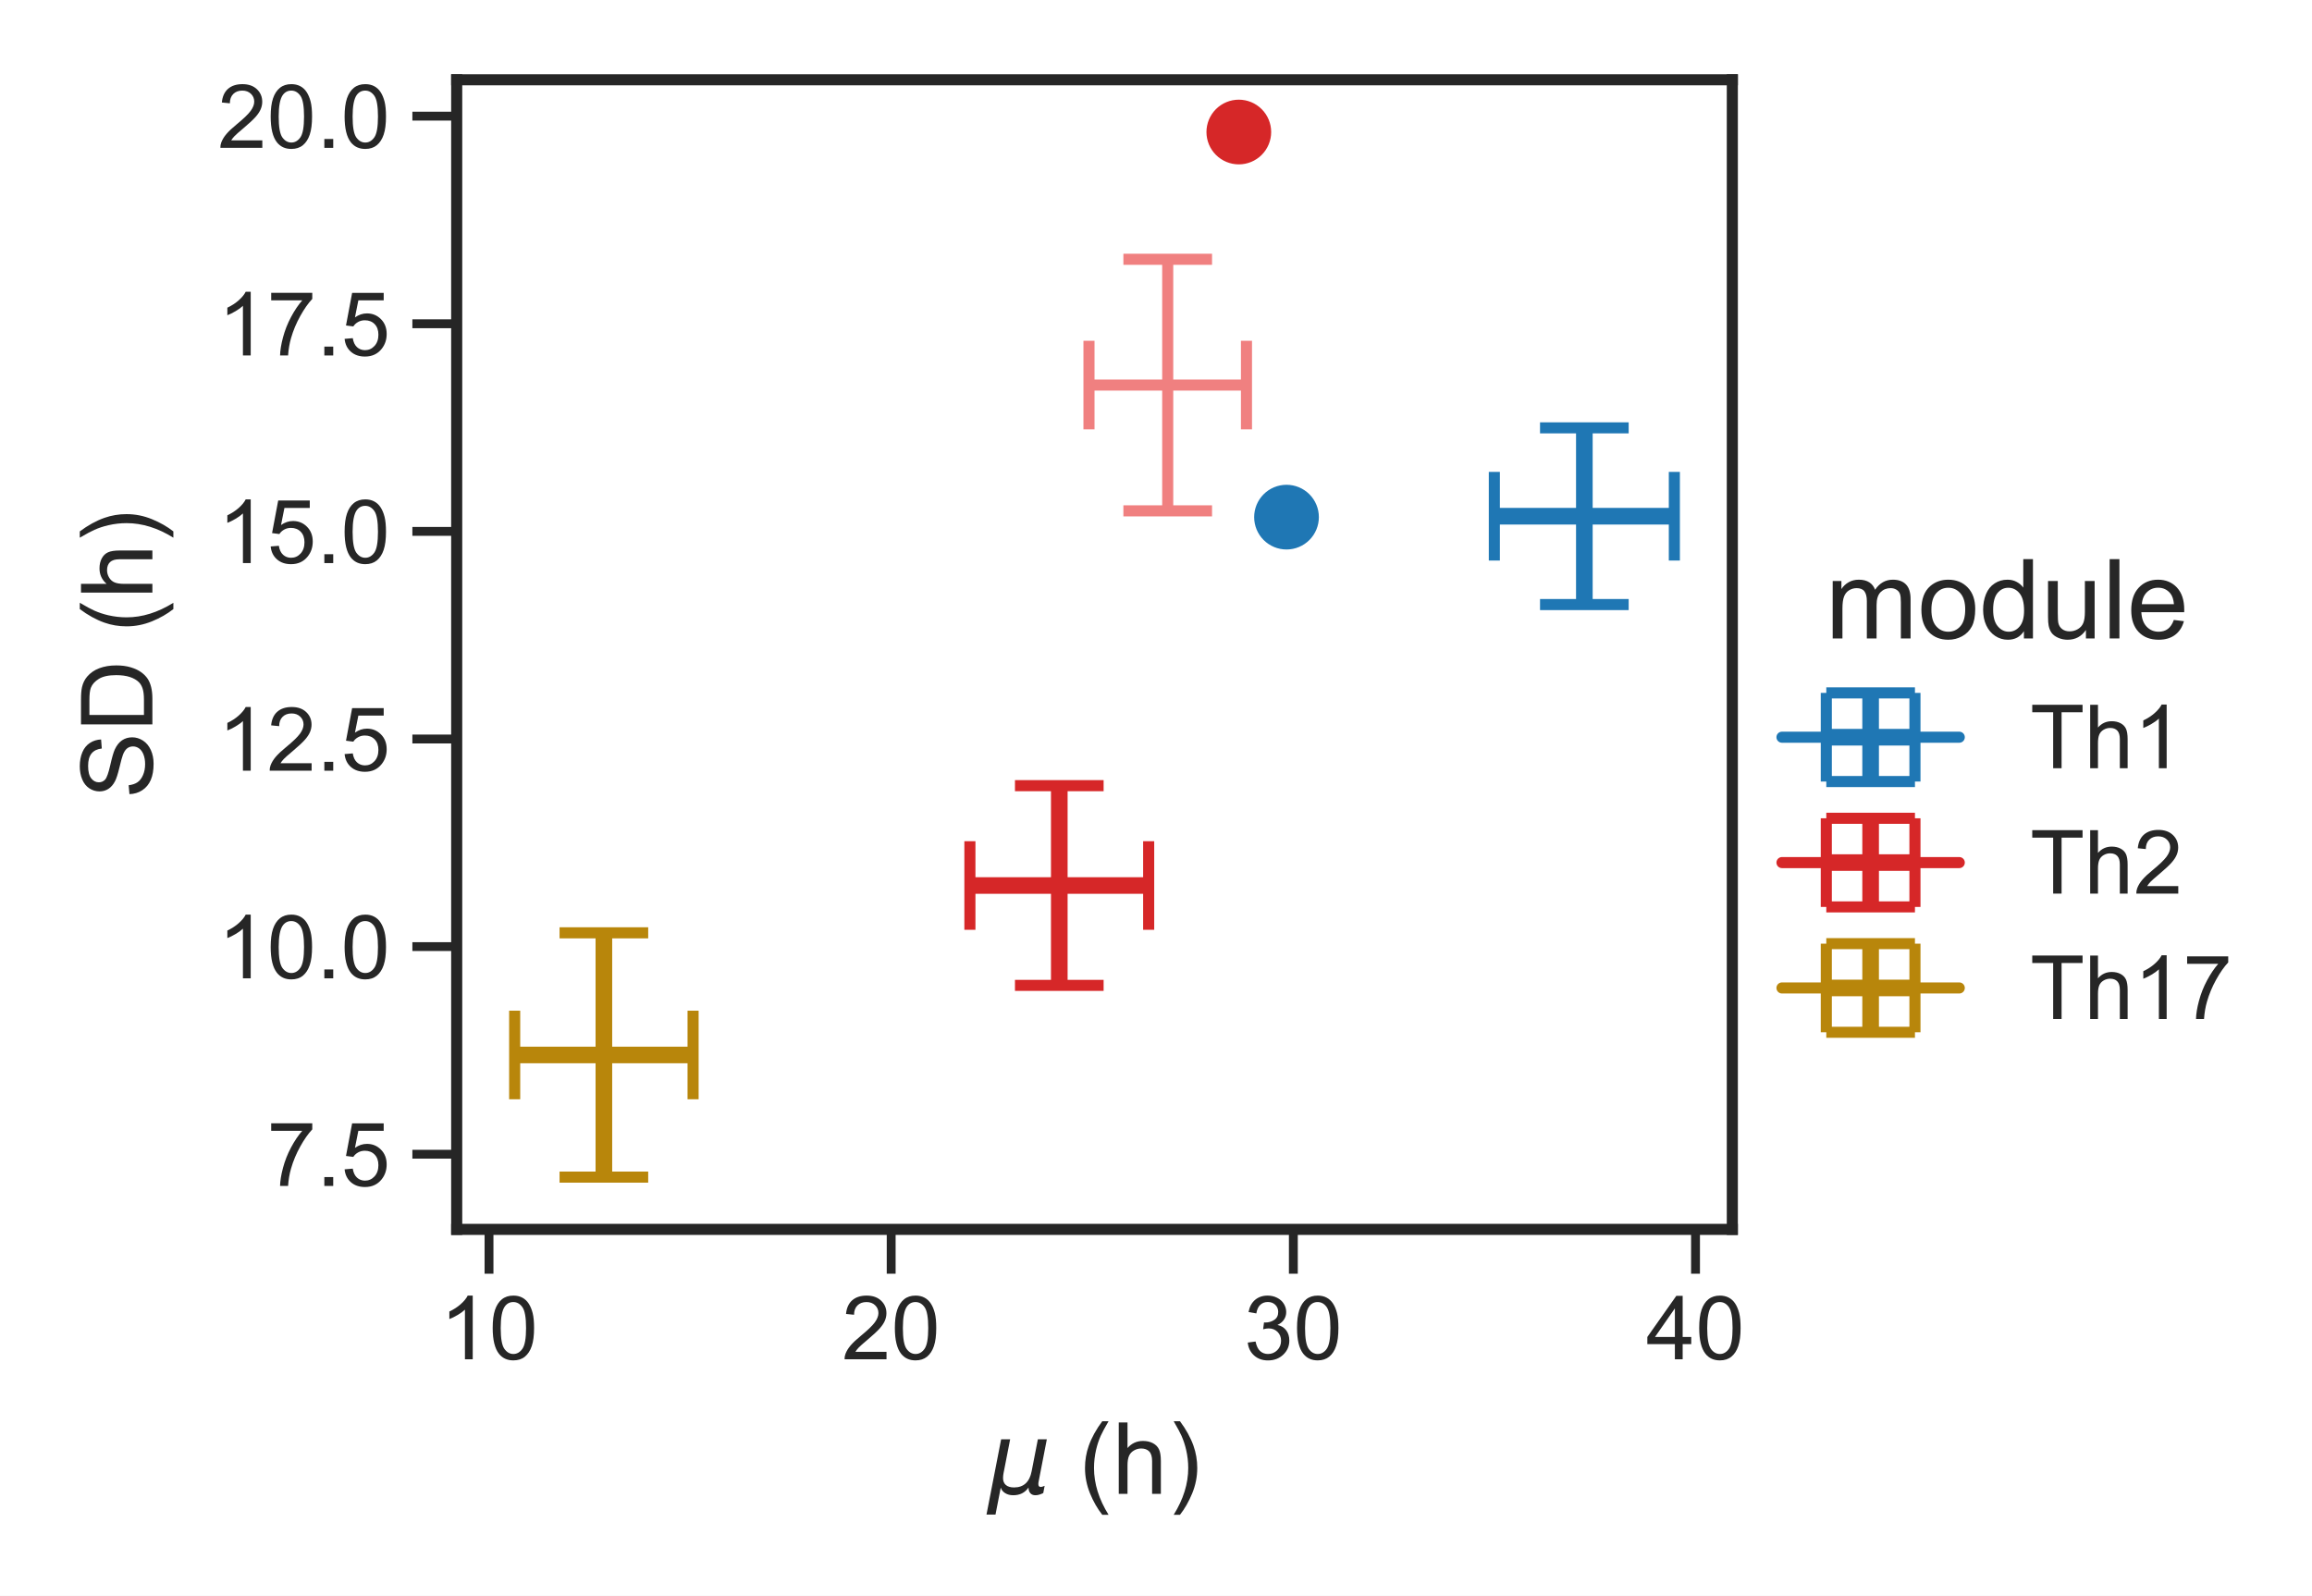
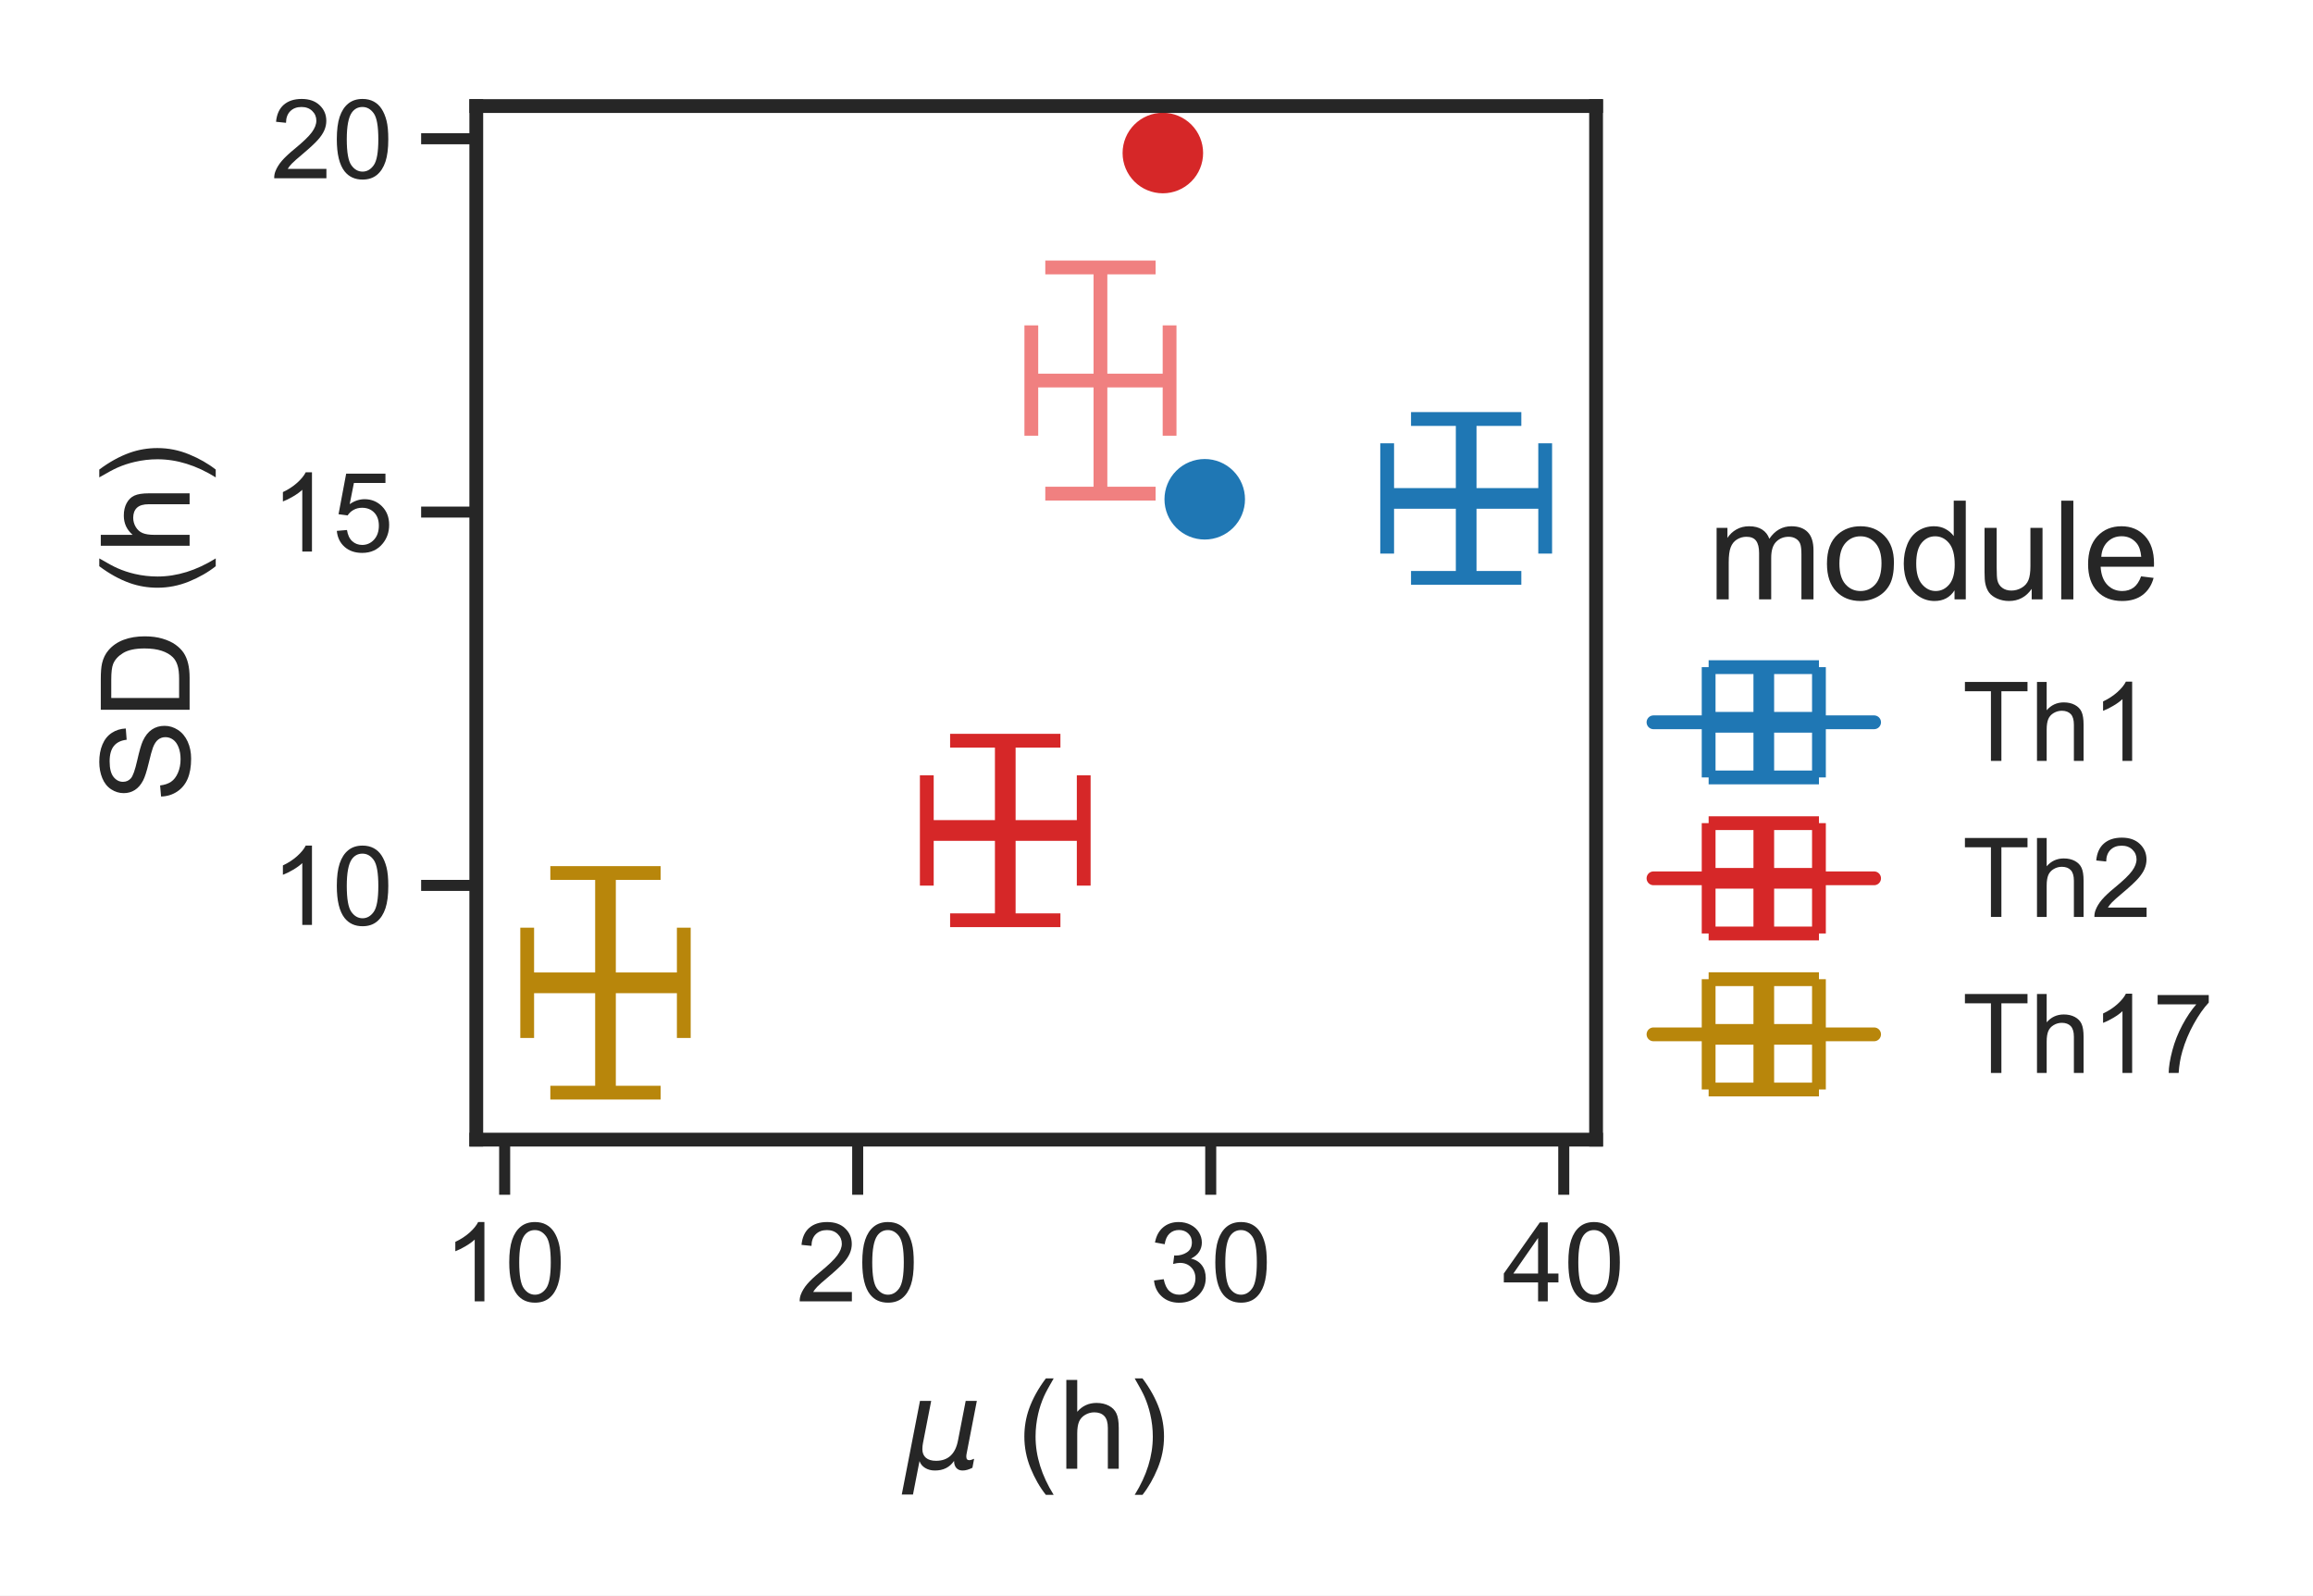
- <svg xmlns="http://www.w3.org/2000/svg" xmlns:xlink="http://www.w3.org/1999/xlink" width="208.647pt" height="144.026pt" viewBox="0 0 208.647 144.026" version="1.1">
+ <svg xmlns="http://www.w3.org/2000/svg" xmlns:xlink="http://www.w3.org/1999/xlink" width="167.753pt" height="115.718pt" viewBox="0 0 167.753 115.718" version="1.1">
  <defs>
    <style type="text/css">*{stroke-linejoin: round; stroke-linecap: butt}</style>
  </defs>
  <g id="figure_1">
    <g id="patch_1">
-       <path d="M 0 144.026  L 208.647 144.026  L 208.647 0  L 0 0  z " style="fill: #ffffff" />
+       <path d="M 0 115.718  L 167.753 115.718  L 167.753 0  L 0 0  z " style="fill: #ffffff" />
    </g>
    <g id="axes_1">
      <g id="patch_2">
-         <path d="M 41.215 110.96  L 156.334 110.96  L 156.334 7.2  L 41.215 7.2  z " style="fill: #ffffff" />
+         <path d="M 34.543 82.652  L 115.757 82.652  L 115.757 7.692  L 34.543 7.692  z " style="fill: #ffffff" />
      </g>
      <g id="matplotlib.axis_1">
        <g id="xtick_1">
          <g id="line2d_1">
            <defs>
-               <path id="m9d4fc6d2fd" d="M 0 0  L 0 4  " style="stroke: #262626; stroke-width: 0.8" />
+               <path id="me4b8f74262" d="M 0 0  L 0 4  " style="stroke: #262626; stroke-width: 0.8" />
            </defs>
            <g>
-               <use xlink:href="#m9d4fc6d2fd" x="44.131" y="110.96" style="fill: #262626; stroke: #262626; stroke-width: 0.8" />
+               <use xlink:href="#me4b8f74262" x="36.601" y="82.652" style="fill: #262626; stroke: #262626; stroke-width: 0.8" />
            </g>
          </g>
          <g id="text_1">
-             <g style="fill: #262626" transform="translate(39.68193 122.6863)scale(0.08 -0.08)">
+             <g style="fill: #262626" transform="translate(32.15184 94.37845)scale(0.08 -0.08)">
              <defs>
                <path id="ArialMT-31" d="M 2384 0  L 1822 0  L 1822 3584  Q 1619 3391 1289 3197  Q 959 3003 697 2906  L 697 3450  Q 1169 3672 1522 3987  Q 1875 4303 2022 4600  L 2384 4600  L 2384 0  z " transform="scale(0.015625)" />
                <path id="ArialMT-30" d="M 266 2259  Q 266 3072 433 3567  Q 600 4063 929 4331  Q 1259 4600 1759 4600  Q 2128 4600 2406 4451  Q 2684 4303 2865 4023  Q 3047 3744 3150 3342  Q 3253 2941 3253 2259  Q 3253 1453 3087 958  Q 2922 463 2592 192  Q 2263 -78 1759 -78  Q 1097 -78 719 397  Q 266 969 266 2259  z M 844 2259  Q 844 1131 1108 757  Q 1372 384 1759 384  Q 2147 384 2411 759  Q 2675 1134 2675 2259  Q 2675 3391 2411 3762  Q 2147 4134 1753 4134  Q 1366 4134 1134 3806  Q 844 3388 844 2259  z " transform="scale(0.015625)" />
              </defs>
              <use xlink:href="#ArialMT-31" />
              <use xlink:href="#ArialMT-30" x="55.615" />
            </g>
          </g>
        </g>
        <g id="xtick_2">
          <g id="line2d_2">
            <g>
-               <use xlink:href="#m9d4fc6d2fd" x="80.425" y="110.96" style="fill: #262626; stroke: #262626; stroke-width: 0.8" />
+               <use xlink:href="#me4b8f74262" x="62.205" y="82.652" style="fill: #262626; stroke: #262626; stroke-width: 0.8" />
            </g>
          </g>
          <g id="text_2">
-             <g style="fill: #262626" transform="translate(75.97587 122.6863)scale(0.08 -0.08)">
+             <g style="fill: #262626" transform="translate(57.75617 94.37845)scale(0.08 -0.08)">
              <defs>
                <path id="ArialMT-32" d="M 3222 541  L 3222 0  L 194 0  Q 188 203 259 391  Q 375 700 629 1000  Q 884 1300 1366 1694  Q 2113 2306 2375 2664  Q 2638 3022 2638 3341  Q 2638 3675 2398 3904  Q 2159 4134 1775 4134  Q 1369 4134 1125 3890  Q 881 3647 878 3216  L 300 3275  Q 359 3922 746 4261  Q 1134 4600 1788 4600  Q 2447 4600 2831 4234  Q 3216 3869 3216 3328  Q 3216 3053 3103 2787  Q 2991 2522 2730 2228  Q 2469 1934 1863 1422  Q 1356 997 1212 845  Q 1069 694 975 541  L 3222 541  z " transform="scale(0.015625)" />
              </defs>
              <use xlink:href="#ArialMT-32" />
              <use xlink:href="#ArialMT-30" x="55.615" />
            </g>
          </g>
        </g>
        <g id="xtick_3">
          <g id="line2d_3">
            <g>
-               <use xlink:href="#m9d4fc6d2fd" x="116.719" y="110.96" style="fill: #262626; stroke: #262626; stroke-width: 0.8" />
+               <use xlink:href="#me4b8f74262" x="87.809" y="82.652" style="fill: #262626; stroke: #262626; stroke-width: 0.8" />
            </g>
          </g>
          <g id="text_3">
-             <g style="fill: #262626" transform="translate(112.2698 122.6863)scale(0.08 -0.08)">
+             <g style="fill: #262626" transform="translate(83.36051 94.37845)scale(0.08 -0.08)">
              <defs>
                <path id="ArialMT-33" d="M 269 1209  L 831 1284  Q 928 806 1161 595  Q 1394 384 1728 384  Q 2125 384 2398 659  Q 2672 934 2672 1341  Q 2672 1728 2419 1979  Q 2166 2231 1775 2231  Q 1616 2231 1378 2169  L 1441 2663  Q 1497 2656 1531 2656  Q 1891 2656 2178 2843  Q 2466 3031 2466 3422  Q 2466 3731 2256 3934  Q 2047 4138 1716 4138  Q 1388 4138 1169 3931  Q 950 3725 888 3313  L 325 3413  Q 428 3978 793 4289  Q 1159 4600 1703 4600  Q 2078 4600 2393 4439  Q 2709 4278 2876 4000  Q 3044 3722 3044 3409  Q 3044 3113 2884 2869  Q 2725 2625 2413 2481  Q 2819 2388 3044 2092  Q 3269 1797 3269 1353  Q 3269 753 2831 336  Q 2394 -81 1725 -81  Q 1122 -81 723 278  Q 325 638 269 1209  z " transform="scale(0.015625)" />
              </defs>
              <use xlink:href="#ArialMT-33" />
              <use xlink:href="#ArialMT-30" x="55.615" />
            </g>
          </g>
        </g>
        <g id="xtick_4">
          <g id="line2d_4">
            <g>
-               <use xlink:href="#m9d4fc6d2fd" x="153.012" y="110.96" style="fill: #262626; stroke: #262626; stroke-width: 0.8" />
+               <use xlink:href="#me4b8f74262" x="113.414" y="82.652" style="fill: #262626; stroke: #262626; stroke-width: 0.8" />
            </g>
          </g>
          <g id="text_4">
-             <g style="fill: #262626" transform="translate(148.5637 122.6863)scale(0.08 -0.08)">
+             <g style="fill: #262626" transform="translate(108.9648 94.37845)scale(0.08 -0.08)">
              <defs>
                <path id="ArialMT-34" d="M 2069 0  L 2069 1097  L 81 1097  L 81 1613  L 2172 4581  L 2631 4581  L 2631 1613  L 3250 1613  L 3250 1097  L 2631 1097  L 2631 0  L 2069 0  z M 2069 1613  L 2069 3678  L 634 1613  L 2069 1613  z " transform="scale(0.015625)" />
              </defs>
              <use xlink:href="#ArialMT-34" />
              <use xlink:href="#ArialMT-30" x="55.615" />
            </g>
          </g>
        </g>
        <g id="text_5">
-           <g style="fill: #262626" transform="translate(89.14458 134.8462)scale(0.09 -0.09)">
+           <g style="fill: #262626" transform="translate(65.5203 106.5385)scale(0.09 -0.09)">
            <defs>
              <path id="DejaVuSans-Oblique-3bc" d="M -84 -1331  L 856 3500  L 1434 3500  L 1009 1322  Q 997 1256 987 1175  Q 978 1094 978 1013  Q 978 722 1161 565  Q 1344 409 1684 409  Q 2147 409 2431 671  Q 2716 934 2816 1459  L 3213 3500  L 3788 3500  L 3266 809  Q 3253 750 3248 706  Q 3244 663 3244 628  Q 3244 531 3283 486  Q 3322 441 3406 441  Q 3438 441 3492 456  Q 3547 472 3647 513  L 3559 50  Q 3422 -19 3297 -55  Q 3172 -91 3053 -91  Q 2847 -91 2730 40  Q 2613 172 2613 403  Q 2438 153 2195 31  Q 1953 -91 1625 -91  Q 1334 -91 1117 43  Q 900 178 831 397  L 494 -1331  L -84 -1331  z " transform="scale(0.015625)" />
              <path id="ArialMT-20" transform="scale(0.015625)" />
              <path id="ArialMT-28" d="M 1497 -1347  Q 1031 -759 709 28  Q 388 816 388 1659  Q 388 2403 628 3084  Q 909 3875 1497 4659  L 1900 4659  Q 1522 4009 1400 3731  Q 1209 3300 1100 2831  Q 966 2247 966 1656  Q 966 153 1900 -1347  L 1497 -1347  z " transform="scale(0.015625)" />
              <path id="ArialMT-68" d="M 422 0  L 422 4581  L 984 4581  L 984 2938  Q 1378 3394 1978 3394  Q 2347 3394 2619 3248  Q 2891 3103 3008 2847  Q 3125 2591 3125 2103  L 3125 0  L 2563 0  L 2563 2103  Q 2563 2525 2380 2717  Q 2197 2909 1863 2909  Q 1613 2909 1392 2779  Q 1172 2650 1078 2428  Q 984 2206 984 1816  L 984 0  L 422 0  z " transform="scale(0.015625)" />
              <path id="ArialMT-29" d="M 791 -1347  L 388 -1347  Q 1322 153 1322 1656  Q 1322 2244 1188 2822  Q 1081 3291 891 3722  Q 769 4003 388 4659  L 791 4659  Q 1378 3875 1659 3084  Q 1900 2403 1900 1659  Q 1900 816 1576 28  Q 1253 -759 791 -1347  z " transform="scale(0.015625)" />
            </defs>
            <use xlink:href="#DejaVuSans-Oblique-3bc" transform="translate(0 0.203125)" />
            <use xlink:href="#ArialMT-20" transform="translate(63.62305 0.203125)" />
            <use xlink:href="#ArialMT-28" transform="translate(91.40625 0.203125)" />
            <use xlink:href="#ArialMT-68" transform="translate(124.707 0.203125)" />
            <use xlink:href="#ArialMT-29" transform="translate(180.3223 0.203125)" />
          </g>
        </g>
      </g>
      <g id="matplotlib.axis_2">
        <g id="ytick_1">
          <g id="line2d_5">
            <defs>
-               <path id="md3a6226e7b" d="M 0 0  L -4 0  " style="stroke: #262626; stroke-width: 0.8" />
+               <path id="m3b157d59b4" d="M 0 0  L -4 0  " style="stroke: #262626; stroke-width: 0.8" />
            </defs>
            <g>
-               <use xlink:href="#md3a6226e7b" x="41.215" y="104.176" style="fill: #262626; stroke: #262626; stroke-width: 0.8" />
+               <use xlink:href="#m3b157d59b4" x="34.543" y="64.214" style="fill: #262626; stroke: #262626; stroke-width: 0.8" />
            </g>
          </g>
          <g id="text_6">
-             <g style="fill: #262626" transform="translate(24.09469 107.0395)scale(0.08 -0.08)">
+             <g style="fill: #262626" transform="translate(19.64594 67.07691)scale(0.08 -0.08)">
+               <use xlink:href="#ArialMT-31" />
+               <use xlink:href="#ArialMT-30" x="55.615" />
+             </g>
+           </g>
+         </g>
+         <g id="ytick_2">
+           <g id="line2d_6">
+             <g>
+               <use xlink:href="#m3b157d59b4" x="34.543" y="37.138" style="fill: #262626; stroke: #262626; stroke-width: 0.8" />
+             </g>
+           </g>
+           <g id="text_7">
+             <g style="fill: #262626" transform="translate(19.64594 40.00158)scale(0.08 -0.08)">
              <defs>
-                 <path id="ArialMT-37" d="M 303 3981  L 303 4522  L 3269 4522  L 3269 4084  Q 2831 3619 2401 2847  Q 1972 2075 1738 1259  Q 1569 684 1522 0  L 944 0  Q 953 541 1156 1306  Q 1359 2072 1739 2783  Q 2119 3494 2547 3981  L 303 3981  z " transform="scale(0.015625)" />
-                 <path id="ArialMT-2e" d="M 581 0  L 581 641  L 1222 641  L 1222 0  L 581 0  z " transform="scale(0.015625)" />
                <path id="ArialMT-35" d="M 266 1200  L 856 1250  Q 922 819 1161 601  Q 1400 384 1738 384  Q 2144 384 2425 690  Q 2706 997 2706 1503  Q 2706 1984 2436 2262  Q 2166 2541 1728 2541  Q 1456 2541 1237 2417  Q 1019 2294 894 2097  L 366 2166  L 809 4519  L 3088 4519  L 3088 3981  L 1259 3981  L 1013 2750  Q 1425 3038 1878 3038  Q 2478 3038 2890 2622  Q 3303 2206 3303 1553  Q 3303 931 2941 478  Q 2500 -78 1738 -78  Q 1113 -78 717 272  Q 322 622 266 1200  z " transform="scale(0.015625)" />
              </defs>
-               <use xlink:href="#ArialMT-37" />
-               <use xlink:href="#ArialMT-2e" x="55.615" />
-               <use xlink:href="#ArialMT-35" x="83.398" />
-             </g>
-           </g>
-         </g>
-         <g id="ytick_2">
-           <g id="line2d_6">
-             <g>
-               <use xlink:href="#md3a6226e7b" x="41.215" y="85.437" style="fill: #262626; stroke: #262626; stroke-width: 0.8" />
-             </g>
-           </g>
-           <g id="text_7">
-             <g style="fill: #262626" transform="translate(19.64594 88.30057)scale(0.08 -0.08)">
              <use xlink:href="#ArialMT-31" />
-               <use xlink:href="#ArialMT-30" x="55.615" />
-               <use xlink:href="#ArialMT-2e" x="111.23" />
-               <use xlink:href="#ArialMT-30" x="139.014" />
+               <use xlink:href="#ArialMT-35" x="55.615" />
            </g>
          </g>
        </g>
        <g id="ytick_3">
          <g id="line2d_7">
            <g>
-               <use xlink:href="#md3a6226e7b" x="41.215" y="66.699" style="fill: #262626; stroke: #262626; stroke-width: 0.8" />
+               <use xlink:href="#m3b157d59b4" x="34.543" y="10.063" style="fill: #262626; stroke: #262626; stroke-width: 0.8" />
            </g>
          </g>
          <g id="text_8">
-             <g style="fill: #262626" transform="translate(19.64594 69.56167)scale(0.08 -0.08)">
-               <use xlink:href="#ArialMT-31" />
-               <use xlink:href="#ArialMT-32" x="55.615" />
-               <use xlink:href="#ArialMT-2e" x="111.23" />
-               <use xlink:href="#ArialMT-35" x="139.014" />
-             </g>
-           </g>
-         </g>
-         <g id="ytick_4">
-           <g id="line2d_8">
-             <g>
-               <use xlink:href="#md3a6226e7b" x="41.215" y="47.96" style="fill: #262626; stroke: #262626; stroke-width: 0.8" />
-             </g>
-           </g>
-           <g id="text_9">
-             <g style="fill: #262626" transform="translate(19.64594 50.82277)scale(0.08 -0.08)">
-               <use xlink:href="#ArialMT-31" />
-               <use xlink:href="#ArialMT-35" x="55.615" />
-               <use xlink:href="#ArialMT-2e" x="111.23" />
-               <use xlink:href="#ArialMT-30" x="139.014" />
-             </g>
-           </g>
-         </g>
-         <g id="ytick_5">
-           <g id="line2d_9">
-             <g>
-               <use xlink:href="#md3a6226e7b" x="41.215" y="29.221" style="fill: #262626; stroke: #262626; stroke-width: 0.8" />
-             </g>
-           </g>
-           <g id="text_10">
-             <g style="fill: #262626" transform="translate(19.64594 32.08387)scale(0.08 -0.08)">
-               <use xlink:href="#ArialMT-31" />
-               <use xlink:href="#ArialMT-37" x="55.615" />
-               <use xlink:href="#ArialMT-2e" x="111.23" />
-               <use xlink:href="#ArialMT-35" x="139.014" />
-             </g>
-           </g>
-         </g>
-         <g id="ytick_6">
-           <g id="line2d_10">
-             <g>
-               <use xlink:href="#md3a6226e7b" x="41.215" y="10.482" style="fill: #262626; stroke: #262626; stroke-width: 0.8" />
-             </g>
-           </g>
-           <g id="text_11">
-             <g style="fill: #262626" transform="translate(19.64594 13.34497)scale(0.08 -0.08)">
+             <g style="fill: #262626" transform="translate(19.64594 12.92625)scale(0.08 -0.08)">
              <use xlink:href="#ArialMT-32" />
              <use xlink:href="#ArialMT-30" x="55.615" />
-               <use xlink:href="#ArialMT-2e" x="111.23" />
-               <use xlink:href="#ArialMT-30" x="139.014" />
-             </g>
-           </g>
-         </g>
-         <g id="text_12">
-           <g style="fill: #262626" transform="translate(13.75172 72.08078)rotate(-90)scale(0.09 -0.09)">
+             </g>
+           </g>
+         </g>
+         <g id="text_9">
+           <g style="fill: #262626" transform="translate(13.75172 58.17298)rotate(-90)scale(0.09 -0.09)">
            <defs>
              <path id="ArialMT-53" d="M 288 1472  L 859 1522  Q 900 1178 1048 958  Q 1197 738 1509 602  Q 1822 466 2213 466  Q 2559 466 2825 569  Q 3091 672 3220 851  Q 3350 1031 3350 1244  Q 3350 1459 3225 1620  Q 3100 1781 2813 1891  Q 2628 1963 1997 2114  Q 1366 2266 1113 2400  Q 784 2572 623 2826  Q 463 3081 463 3397  Q 463 3744 659 4045  Q 856 4347 1234 4503  Q 1613 4659 2075 4659  Q 2584 4659 2973 4495  Q 3363 4331 3572 4012  Q 3781 3694 3797 3291  L 3216 3247  Q 3169 3681 2898 3903  Q 2628 4125 2100 4125  Q 1550 4125 1298 3923  Q 1047 3722 1047 3438  Q 1047 3191 1225 3031  Q 1400 2872 2139 2705  Q 2878 2538 3153 2413  Q 3553 2228 3743 1945  Q 3934 1663 3934 1294  Q 3934 928 3725 604  Q 3516 281 3123 101  Q 2731 -78 2241 -78  Q 1619 -78 1198 103  Q 778 284 539 648  Q 300 1013 288 1472  z " transform="scale(0.015625)" />
              <path id="ArialMT-44" d="M 494 0  L 494 4581  L 2072 4581  Q 2606 4581 2888 4516  Q 3281 4425 3559 4188  Q 3922 3881 4101 3404  Q 4281 2928 4281 2316  Q 4281 1794 4159 1391  Q 4038 988 3847 723  Q 3656 459 3429 307  Q 3203 156 2883 78  Q 2563 0 2147 0  L 494 0  z M 1100 541  L 2078 541  Q 2531 541 2789 625  Q 3047 709 3200 863  Q 3416 1078 3536 1442  Q 3656 1806 3656 2325  Q 3656 3044 3420 3430  Q 3184 3816 2847 3947  Q 2603 4041 2063 4041  L 1100 4041  L 1100 541  z " transform="scale(0.015625)" />
            </defs>
            <use xlink:href="#ArialMT-53" />
            <use xlink:href="#ArialMT-44" x="66.699" />
            <use xlink:href="#ArialMT-20" x="138.916" />
            <use xlink:href="#ArialMT-28" x="166.699" />
            <use xlink:href="#ArialMT-68" x="200" />
            <use xlink:href="#ArialMT-29" x="255.615" />
          </g>
        </g>
      </g>
      <g id="PathCollection_1">
        <defs>
-           <path id="m14dac10ac5" d="M 0 2.8  C 0.743 2.8 1.455 2.505 1.98 1.98  C 2.505 1.455 2.8 0.743 2.8 0  C 2.8 -0.743 2.505 -1.455 1.98 -1.98  C 1.455 -2.505 0.743 -2.8 0 -2.8  C -0.743 -2.8 -1.455 -2.505 -1.98 -1.98  C -2.505 -1.455 -2.8 -0.743 -2.8 0  C -2.8 0.743 -2.505 1.455 -1.98 1.98  C -1.455 2.505 -0.743 2.8 0 2.8  z " style="stroke: #d62728; stroke-width: 0.24" />
-         </defs>
-         <g clip-path="url(#p99117de207)">
-           <use xlink:href="#m14dac10ac5" x="111.797" y="11.916" style="fill: #d62728; stroke: #d62728; stroke-width: 0.24" />
+           <path id="m6261e2fd12" d="M 0 2.8  C 0.743 2.8 1.455 2.505 1.98 1.98  C 2.505 1.455 2.8 0.743 2.8 0  C 2.8 -0.743 2.505 -1.455 1.98 -1.98  C 1.455 -2.505 0.743 -2.8 0 -2.8  C -0.743 -2.8 -1.455 -2.505 -1.98 -1.98  C -2.505 -1.455 -2.8 -0.743 -2.8 0  C -2.8 0.743 -2.505 1.455 -1.98 1.98  C -1.455 2.505 -0.743 2.8 0 2.8  z " style="stroke: #d62728; stroke-width: 0.24" />
+         </defs>
+         <g clip-path="url(#p4c0c72f67a)">
+           <use xlink:href="#m6261e2fd12" x="84.337" y="11.099" style="fill: #d62728; stroke: #d62728; stroke-width: 0.24" />
        </g>
      </g>
      <g id="PathCollection_2">
        <defs>
-           <path id="mca5615435e" d="M 0 2.8  C 0.743 2.8 1.455 2.505 1.98 1.98  C 2.505 1.455 2.8 0.743 2.8 0  C 2.8 -0.743 2.505 -1.455 1.98 -1.98  C 1.455 -2.505 0.743 -2.8 0 -2.8  C -0.743 -2.8 -1.455 -2.505 -1.98 -1.98  C -2.505 -1.455 -2.8 -0.743 -2.8 0  C -2.8 0.743 -2.505 1.455 -1.98 1.98  C -1.455 2.505 -0.743 2.8 0 2.8  z " style="stroke: #1f77b4; stroke-width: 0.24" />
-         </defs>
-         <g clip-path="url(#p99117de207)">
-           <use xlink:href="#mca5615435e" x="116.102" y="46.675" style="fill: #1f77b4; stroke: #1f77b4; stroke-width: 0.24" />
+           <path id="m0daebc44e5" d="M 0 2.8  C 0.743 2.8 1.455 2.505 1.98 1.98  C 2.505 1.455 2.8 0.743 2.8 0  C 2.8 -0.743 2.505 -1.455 1.98 -1.98  C 1.455 -2.505 0.743 -2.8 0 -2.8  C -0.743 -2.8 -1.455 -2.505 -1.98 -1.98  C -2.505 -1.455 -2.8 -0.743 -2.8 0  C -2.8 0.743 -2.505 1.455 -1.98 1.98  C -1.455 2.505 -0.743 2.8 0 2.8  z " style="stroke: #1f77b4; stroke-width: 0.24" />
+         </defs>
+         <g clip-path="url(#p4c0c72f67a)">
+           <use xlink:href="#m0daebc44e5" x="87.375" y="36.21" style="fill: #1f77b4; stroke: #1f77b4; stroke-width: 0.24" />
        </g>
      </g>
      <g id="LineCollection_1">
-         <path d="M 134.857 46.591  L 151.102 46.591  " clip-path="url(#p99117de207)" style="fill: none; stroke: #1f77b4; stroke-width: 1.5" />
+         <path d="M 100.606 36.149  L 112.066 36.149  " clip-path="url(#p4c0c72f67a)" style="fill: none; stroke: #1f77b4; stroke-width: 1.5" />
      </g>
      <g id="LineCollection_2">
-         <path d="M 142.98 54.565  L 142.98 38.617  " clip-path="url(#p99117de207)" style="fill: none; stroke: #1f77b4; stroke-width: 1.5" />
+         <path d="M 106.336 41.91  L 106.336 30.389  " clip-path="url(#p4c0c72f67a)" style="fill: none; stroke: #1f77b4; stroke-width: 1.5" />
+       </g>
+       <g id="line2d_8">
+         <defs>
+           <path id="mc7bc99170f" d="M 0 4  L 0 -4  " style="stroke: #1f77b4" />
+         </defs>
+         <g clip-path="url(#p4c0c72f67a)">
+           <use xlink:href="#mc7bc99170f" x="100.606" y="36.149" style="fill: #1f77b4; stroke: #1f77b4" />
+         </g>
+       </g>
+       <g id="line2d_9">
+         <g clip-path="url(#p4c0c72f67a)">
+           <use xlink:href="#mc7bc99170f" x="112.066" y="36.149" style="fill: #1f77b4; stroke: #1f77b4" />
+         </g>
+       </g>
+       <g id="line2d_10">
+         <defs>
+           <path id="ma0f6c92511" d="M 4 0  L -4 -0  " style="stroke: #1f77b4" />
+         </defs>
+         <g clip-path="url(#p4c0c72f67a)">
+           <use xlink:href="#ma0f6c92511" x="106.336" y="41.91" style="fill: #1f77b4; stroke: #1f77b4" />
+         </g>
      </g>
      <g id="line2d_11">
-         <defs>
-           <path id="m7693b87a56" d="M 0 4  L 0 -4  " style="stroke: #1f77b4" />
-         </defs>
-         <g clip-path="url(#p99117de207)">
-           <use xlink:href="#m7693b87a56" x="134.857" y="46.591" style="fill: #1f77b4; stroke: #1f77b4" />
-         </g>
+         <g clip-path="url(#p4c0c72f67a)">
+           <use xlink:href="#ma0f6c92511" x="106.336" y="30.389" style="fill: #1f77b4; stroke: #1f77b4" />
+         </g>
+       </g>
+       <g id="LineCollection_3">
+         <path d="M 67.217 60.23  L 78.598 60.23  " clip-path="url(#p4c0c72f67a)" style="fill: none; stroke: #d62728; stroke-width: 1.5" />
+       </g>
+       <g id="LineCollection_4">
+         <path d="M 72.908 66.741  L 72.908 53.719  " clip-path="url(#p4c0c72f67a)" style="fill: none; stroke: #d62728; stroke-width: 1.5" />
      </g>
      <g id="line2d_12">
-         <g clip-path="url(#p99117de207)">
-           <use xlink:href="#m7693b87a56" x="151.102" y="46.591" style="fill: #1f77b4; stroke: #1f77b4" />
+         <defs>
+           <path id="m56962895db" d="M 0 4  L 0 -4  " style="stroke: #d62728" />
+         </defs>
+         <g clip-path="url(#p4c0c72f67a)">
+           <use xlink:href="#m56962895db" x="67.217" y="60.23" style="fill: #d62728; stroke: #d62728" />
        </g>
      </g>
      <g id="line2d_13">
-         <defs>
-           <path id="me3c5884e6c" d="M 4 0  L -4 -0  " style="stroke: #1f77b4" />
-         </defs>
-         <g clip-path="url(#p99117de207)">
-           <use xlink:href="#me3c5884e6c" x="142.98" y="54.565" style="fill: #1f77b4; stroke: #1f77b4" />
+         <g clip-path="url(#p4c0c72f67a)">
+           <use xlink:href="#m56962895db" x="78.598" y="60.23" style="fill: #d62728; stroke: #d62728" />
        </g>
      </g>
      <g id="line2d_14">
-         <g clip-path="url(#p99117de207)">
-           <use xlink:href="#me3c5884e6c" x="142.98" y="38.617" style="fill: #1f77b4; stroke: #1f77b4" />
-         </g>
-       </g>
-       <g id="LineCollection_3">
-         <path d="M 87.529 79.923  L 103.662 79.923  " clip-path="url(#p99117de207)" style="fill: none; stroke: #d62728; stroke-width: 1.5" />
-       </g>
-       <g id="LineCollection_4">
-         <path d="M 95.596 88.936  L 95.596 70.911  " clip-path="url(#p99117de207)" style="fill: none; stroke: #d62728; stroke-width: 1.5" />
+         <defs>
+           <path id="m312f5292a9" d="M 4 0  L -4 -0  " style="stroke: #d62728" />
+         </defs>
+         <g clip-path="url(#p4c0c72f67a)">
+           <use xlink:href="#m312f5292a9" x="72.908" y="66.741" style="fill: #d62728; stroke: #d62728" />
+         </g>
      </g>
      <g id="line2d_15">
-         <defs>
-           <path id="md904ade677" d="M 0 4  L 0 -4  " style="stroke: #d62728" />
-         </defs>
-         <g clip-path="url(#p99117de207)">
-           <use xlink:href="#md904ade677" x="87.529" y="79.923" style="fill: #d62728; stroke: #d62728" />
-         </g>
+         <g clip-path="url(#p4c0c72f67a)">
+           <use xlink:href="#m312f5292a9" x="72.908" y="53.719" style="fill: #d62728; stroke: #d62728" />
+         </g>
+       </g>
+       <g id="LineCollection_5">
+         <path d="M 38.235 71.279  L 49.593 71.279  " clip-path="url(#p4c0c72f67a)" style="fill: none; stroke: #b8860b; stroke-width: 1.5" />
+       </g>
+       <g id="LineCollection_6">
+         <path d="M 43.914 79.245  L 43.914 63.314  " clip-path="url(#p4c0c72f67a)" style="fill: none; stroke: #b8860b; stroke-width: 1.5" />
      </g>
      <g id="line2d_16">
-         <g clip-path="url(#p99117de207)">
-           <use xlink:href="#md904ade677" x="103.662" y="79.923" style="fill: #d62728; stroke: #d62728" />
+         <defs>
+           <path id="m4abeee6dd6" d="M 0 4  L 0 -4  " style="stroke: #b8860b" />
+         </defs>
+         <g clip-path="url(#p4c0c72f67a)">
+           <use xlink:href="#m4abeee6dd6" x="38.235" y="71.279" style="fill: #b8860b; stroke: #b8860b" />
        </g>
      </g>
      <g id="line2d_17">
-         <defs>
-           <path id="m5f941565a0" d="M 4 0  L -4 -0  " style="stroke: #d62728" />
-         </defs>
-         <g clip-path="url(#p99117de207)">
-           <use xlink:href="#m5f941565a0" x="95.596" y="88.936" style="fill: #d62728; stroke: #d62728" />
+         <g clip-path="url(#p4c0c72f67a)">
+           <use xlink:href="#m4abeee6dd6" x="49.593" y="71.279" style="fill: #b8860b; stroke: #b8860b" />
        </g>
      </g>
      <g id="line2d_18">
-         <g clip-path="url(#p99117de207)">
-           <use xlink:href="#m5f941565a0" x="95.596" y="70.911" style="fill: #d62728; stroke: #d62728" />
-         </g>
-       </g>
-       <g id="LineCollection_5">
-         <path d="M 46.447 95.218  L 62.547 95.218  " clip-path="url(#p99117de207)" style="fill: none; stroke: #b8860b; stroke-width: 1.5" />
-       </g>
-       <g id="LineCollection_6">
-         <path d="M 54.497 106.244  L 54.497 84.192  " clip-path="url(#p99117de207)" style="fill: none; stroke: #b8860b; stroke-width: 1.5" />
+         <defs>
+           <path id="m8da6368bbd" d="M 4 0  L -4 -0  " style="stroke: #b8860b" />
+         </defs>
+         <g clip-path="url(#p4c0c72f67a)">
+           <use xlink:href="#m8da6368bbd" x="43.914" y="79.245" style="fill: #b8860b; stroke: #b8860b" />
+         </g>
      </g>
      <g id="line2d_19">
-         <defs>
-           <path id="mdacf3fc112" d="M 0 4  L 0 -4  " style="stroke: #b8860b" />
-         </defs>
-         <g clip-path="url(#p99117de207)">
-           <use xlink:href="#mdacf3fc112" x="46.447" y="95.218" style="fill: #b8860b; stroke: #b8860b" />
-         </g>
+         <g clip-path="url(#p4c0c72f67a)">
+           <use xlink:href="#m8da6368bbd" x="43.914" y="63.314" style="fill: #b8860b; stroke: #b8860b" />
+         </g>
+       </g>
+       <g id="LineCollection_7">
+         <path d="M 74.798 27.599  L 84.825 27.599  " clip-path="url(#p4c0c72f67a)" style="fill: none; stroke: #f08080" />
+       </g>
+       <g id="LineCollection_8">
+         <path d="M 79.811 35.8  L 79.811 19.398  " clip-path="url(#p4c0c72f67a)" style="fill: none; stroke: #f08080" />
      </g>
      <g id="line2d_20">
-         <g clip-path="url(#p99117de207)">
-           <use xlink:href="#mdacf3fc112" x="62.547" y="95.218" style="fill: #b8860b; stroke: #b8860b" />
+         <defs>
+           <path id="me7ad90dadd" d="M 0 4  L 0 -4  " style="stroke: #f08080" />
+         </defs>
+         <g clip-path="url(#p4c0c72f67a)">
+           <use xlink:href="#me7ad90dadd" x="74.798" y="27.599" style="fill: #f08080; stroke: #f08080" />
        </g>
      </g>
      <g id="line2d_21">
-         <defs>
-           <path id="m14b7e08c8d" d="M 4 0  L -4 -0  " style="stroke: #b8860b" />
-         </defs>
-         <g clip-path="url(#p99117de207)">
-           <use xlink:href="#m14b7e08c8d" x="54.497" y="106.244" style="fill: #b8860b; stroke: #b8860b" />
+         <g clip-path="url(#p4c0c72f67a)">
+           <use xlink:href="#me7ad90dadd" x="84.825" y="27.599" style="fill: #f08080; stroke: #f08080" />
        </g>
      </g>
      <g id="line2d_22">
-         <g clip-path="url(#p99117de207)">
-           <use xlink:href="#m14b7e08c8d" x="54.497" y="84.192" style="fill: #b8860b; stroke: #b8860b" />
-         </g>
-       </g>
-       <g id="LineCollection_7">
-         <path d="M 98.275 34.755  L 112.488 34.755  " clip-path="url(#p99117de207)" style="fill: none; stroke: #f08080" />
-       </g>
-       <g id="LineCollection_8">
-         <path d="M 105.381 46.107  L 105.381 23.403  " clip-path="url(#p99117de207)" style="fill: none; stroke: #f08080" />
+         <defs>
+           <path id="m0a176a042a" d="M 4 0  L -4 -0  " style="stroke: #f08080" />
+         </defs>
+         <g clip-path="url(#p4c0c72f67a)">
+           <use xlink:href="#m0a176a042a" x="79.811" y="35.8" style="fill: #f08080; stroke: #f08080" />
+         </g>
      </g>
      <g id="line2d_23">
-         <defs>
-           <path id="m068b41bc27" d="M 0 4  L 0 -4  " style="stroke: #f08080" />
-         </defs>
-         <g clip-path="url(#p99117de207)">
-           <use xlink:href="#m068b41bc27" x="98.275" y="34.755" style="fill: #f08080; stroke: #f08080" />
+         <g clip-path="url(#p4c0c72f67a)">
+           <use xlink:href="#m0a176a042a" x="79.811" y="19.398" style="fill: #f08080; stroke: #f08080" />
        </g>
      </g>
      <g id="line2d_24">
-         <g clip-path="url(#p99117de207)">
-           <use xlink:href="#m068b41bc27" x="112.488" y="34.755" style="fill: #f08080; stroke: #f08080" />
-         </g>
+         <path d="M 106.336 36.149  " clip-path="url(#p4c0c72f67a)" style="fill: none; stroke: #1f77b4; stroke-linecap: round" />
      </g>
      <g id="line2d_25">
-         <defs>
-           <path id="m85fef31d70" d="M 4 0  L -4 -0  " style="stroke: #f08080" />
-         </defs>
-         <g clip-path="url(#p99117de207)">
-           <use xlink:href="#m85fef31d70" x="105.381" y="46.107" style="fill: #f08080; stroke: #f08080" />
-         </g>
+         <path d="M 72.908 60.23  " clip-path="url(#p4c0c72f67a)" style="fill: none; stroke: #d62728; stroke-linecap: round" />
      </g>
      <g id="line2d_26">
-         <g clip-path="url(#p99117de207)">
-           <use xlink:href="#m85fef31d70" x="105.381" y="23.403" style="fill: #f08080; stroke: #f08080" />
-         </g>
+         <path d="M 43.914 71.279  " clip-path="url(#p4c0c72f67a)" style="fill: none; stroke: #b8860b; stroke-linecap: round" />
      </g>
      <g id="line2d_27">
-         <path d="M 142.98 46.591  " clip-path="url(#p99117de207)" style="fill: none; stroke: #1f77b4; stroke-linecap: round" />
-       </g>
-       <g id="line2d_28">
-         <path d="M 95.596 79.923  " clip-path="url(#p99117de207)" style="fill: none; stroke: #d62728; stroke-linecap: round" />
-       </g>
-       <g id="line2d_29">
-         <path d="M 54.497 95.218  " clip-path="url(#p99117de207)" style="fill: none; stroke: #b8860b; stroke-linecap: round" />
-       </g>
-       <g id="line2d_30">
-         <path d="M 105.381 34.755  " clip-path="url(#p99117de207)" style="fill: none; stroke: #f08080; stroke-linecap: round" />
+         <path d="M 79.811 27.599  " clip-path="url(#p4c0c72f67a)" style="fill: none; stroke: #f08080; stroke-linecap: round" />
      </g>
      <g id="patch_3">
-         <path d="M 41.215 110.96  L 41.215 7.2  " style="fill: none; stroke: #262626; stroke-linejoin: miter; stroke-linecap: square" />
+         <path d="M 34.543 82.652  L 34.543 7.692  " style="fill: none; stroke: #262626; stroke-linejoin: miter; stroke-linecap: square" />
      </g>
      <g id="patch_4">
-         <path d="M 156.334 110.96  L 156.334 7.2  " style="fill: none; stroke: #262626; stroke-linejoin: miter; stroke-linecap: square" />
+         <path d="M 115.757 82.652  L 115.757 7.692  " style="fill: none; stroke: #262626; stroke-linejoin: miter; stroke-linecap: square" />
      </g>
      <g id="patch_5">
-         <path d="M 41.215 110.96  L 156.334 110.96  " style="fill: none; stroke: #262626; stroke-linejoin: miter; stroke-linecap: square" />
+         <path d="M 34.543 82.652  L 115.757 82.652  " style="fill: none; stroke: #262626; stroke-linejoin: miter; stroke-linecap: square" />
      </g>
      <g id="patch_6">
-         <path d="M 41.215 7.2  L 156.334 7.2  " style="fill: none; stroke: #262626; stroke-linejoin: miter; stroke-linecap: square" />
+         <path d="M 34.543 7.692  L 115.757 7.692  " style="fill: none; stroke: #262626; stroke-linejoin: miter; stroke-linecap: square" />
      </g>
    </g>
    <g id="legend_1">
-       <g id="text_13">
-         <g style="fill: #262626" transform="translate(164.7336 57.62391)scale(0.1 -0.1)">
+       <g id="text_10">
+         <g style="fill: #262626" transform="translate(123.8395 43.47001)scale(0.1 -0.1)">
          <defs>
            <path id="ArialMT-6d" d="M 422 0  L 422 3319  L 925 3319  L 925 2853  Q 1081 3097 1340 3245  Q 1600 3394 1931 3394  Q 2300 3394 2536 3241  Q 2772 3088 2869 2813  Q 3263 3394 3894 3394  Q 4388 3394 4653 3120  Q 4919 2847 4919 2278  L 4919 0  L 4359 0  L 4359 2091  Q 4359 2428 4304 2576  Q 4250 2725 4106 2815  Q 3963 2906 3769 2906  Q 3419 2906 3187 2673  Q 2956 2441 2956 1928  L 2956 0  L 2394 0  L 2394 2156  Q 2394 2531 2256 2718  Q 2119 2906 1806 2906  Q 1569 2906 1367 2781  Q 1166 2656 1075 2415  Q 984 2175 984 1722  L 984 0  L 422 0  z " transform="scale(0.015625)" />
            <path id="ArialMT-6f" d="M 213 1659  Q 213 2581 725 3025  Q 1153 3394 1769 3394  Q 2453 3394 2887 2945  Q 3322 2497 3322 1706  Q 3322 1066 3130 698  Q 2938 331 2570 128  Q 2203 -75 1769 -75  Q 1072 -75 642 372  Q 213 819 213 1659  z M 791 1659  Q 791 1022 1069 705  Q 1347 388 1769 388  Q 2188 388 2466 706  Q 2744 1025 2744 1678  Q 2744 2294 2464 2611  Q 2184 2928 1769 2928  Q 1347 2928 1069 2612  Q 791 2297 791 1659  z " transform="scale(0.015625)" />
            <path id="ArialMT-64" d="M 2575 0  L 2575 419  Q 2259 -75 1647 -75  Q 1250 -75 917 144  Q 584 363 401 755  Q 219 1147 219 1656  Q 219 2153 384 2558  Q 550 2963 881 3178  Q 1213 3394 1622 3394  Q 1922 3394 2156 3267  Q 2391 3141 2538 2938  L 2538 4581  L 3097 4581  L 3097 0  L 2575 0  z M 797 1656  Q 797 1019 1065 703  Q 1334 388 1700 388  Q 2069 388 2326 689  Q 2584 991 2584 1609  Q 2584 2291 2321 2609  Q 2059 2928 1675 2928  Q 1300 2928 1048 2622  Q 797 2316 797 1656  z " transform="scale(0.015625)" />
            <path id="ArialMT-75" d="M 2597 0  L 2597 488  Q 2209 -75 1544 -75  Q 1250 -75 995 37  Q 741 150 617 320  Q 494 491 444 738  Q 409 903 409 1263  L 409 3319  L 972 3319  L 972 1478  Q 972 1038 1006 884  Q 1059 663 1231 536  Q 1403 409 1656 409  Q 1909 409 2131 539  Q 2353 669 2445 892  Q 2538 1116 2538 1541  L 2538 3319  L 3100 3319  L 3100 0  L 2597 0  z " transform="scale(0.015625)" />
            <path id="ArialMT-6c" d="M 409 0  L 409 4581  L 972 4581  L 972 0  L 409 0  z " transform="scale(0.015625)" />
            <path id="ArialMT-65" d="M 2694 1069  L 3275 997  Q 3138 488 2766 206  Q 2394 -75 1816 -75  Q 1088 -75 661 373  Q 234 822 234 1631  Q 234 2469 665 2931  Q 1097 3394 1784 3394  Q 2450 3394 2872 2941  Q 3294 2488 3294 1666  Q 3294 1616 3291 1516  L 816 1516  Q 847 969 1125 678  Q 1403 388 1819 388  Q 2128 388 2347 550  Q 2566 713 2694 1069  z M 847 1978  L 2700 1978  Q 2663 2397 2488 2606  Q 2219 2931 1791 2931  Q 1403 2931 1139 2672  Q 875 2413 847 1978  z " transform="scale(0.015625)" />
          </defs>
          <use xlink:href="#ArialMT-6d" />
          <use xlink:href="#ArialMT-6f" x="83.301" />
          <use xlink:href="#ArialMT-64" x="138.916" />
          <use xlink:href="#ArialMT-75" x="194.531" />
          <use xlink:href="#ArialMT-6c" x="250.146" />
          <use xlink:href="#ArialMT-65" x="272.363" />
        </g>
      </g>
      <g id="LineCollection_9">
-         <path d="M 164.815 66.538  L 172.815 66.538  " style="fill: none; stroke: #1f77b4; stroke-width: 1.5" />
+         <path d="M 123.921 52.384  L 131.921 52.384  " style="fill: none; stroke: #1f77b4; stroke-width: 1.5" />
      </g>
      <g id="LineCollection_10">
-         <path d="M 168.815 70.538  L 168.815 62.538  " style="fill: none; stroke: #1f77b4; stroke-width: 1.5" />
+         <path d="M 127.921 56.384  L 127.921 48.384  " style="fill: none; stroke: #1f77b4; stroke-width: 1.5" />
+       </g>
+       <g id="line2d_28">
+         <g>
+           <use xlink:href="#mc7bc99170f" x="123.921" y="52.384" style="fill: #1f77b4; stroke: #1f77b4" />
+         </g>
+       </g>
+       <g id="line2d_29">
+         <g>
+           <use xlink:href="#mc7bc99170f" x="131.921" y="52.384" style="fill: #1f77b4; stroke: #1f77b4" />
+         </g>
+       </g>
+       <g id="line2d_30">
+         <g>
+           <use xlink:href="#ma0f6c92511" x="127.921" y="56.384" style="fill: #1f77b4; stroke: #1f77b4" />
+         </g>
      </g>
      <g id="line2d_31">
        <g>
-           <use xlink:href="#m7693b87a56" x="164.815" y="66.538" style="fill: #1f77b4; stroke: #1f77b4" />
+           <use xlink:href="#ma0f6c92511" x="127.921" y="48.384" style="fill: #1f77b4; stroke: #1f77b4" />
        </g>
      </g>
      <g id="line2d_32">
-         <g>
-           <use xlink:href="#m7693b87a56" x="172.815" y="66.538" style="fill: #1f77b4; stroke: #1f77b4" />
-         </g>
-       </g>
-       <g id="line2d_33">
-         <g>
-           <use xlink:href="#me3c5884e6c" x="168.815" y="70.538" style="fill: #1f77b4; stroke: #1f77b4" />
-         </g>
-       </g>
-       <g id="line2d_34">
-         <g>
-           <use xlink:href="#me3c5884e6c" x="168.815" y="62.538" style="fill: #1f77b4; stroke: #1f77b4" />
-         </g>
-       </g>
-       <g id="line2d_35">
-         <path d="M 160.815 66.538  L 176.815 66.538  " style="fill: none; stroke: #1f77b4; stroke-linecap: round" />
-       </g>
-       <g id="line2d_36" />
-       <g id="text_14">
-         <g style="fill: #262626" transform="translate(183.215 69.33766)scale(0.08 -0.08)">
+         <path d="M 119.921 52.384  L 135.921 52.384  " style="fill: none; stroke: #1f77b4; stroke-linecap: round" />
+       </g>
+       <g id="line2d_33" />
+       <g id="text_11">
+         <g style="fill: #262626" transform="translate(142.3209 55.18376)scale(0.08 -0.08)">
          <defs>
            <path id="ArialMT-54" d="M 1659 0  L 1659 4041  L 150 4041  L 150 4581  L 3781 4581  L 3781 4041  L 2266 4041  L 2266 0  L 1659 0  z " transform="scale(0.015625)" />
          </defs>
          <use xlink:href="#ArialMT-54" />
          <use xlink:href="#ArialMT-68" x="61.084" />
          <use xlink:href="#ArialMT-31" x="116.699" />
        </g>
      </g>
      <g id="LineCollection_11">
-         <path d="M 164.815 77.854  L 172.815 77.854  " style="fill: none; stroke: #d62728; stroke-width: 1.5" />
+         <path d="M 123.921 63.7  L 131.921 63.7  " style="fill: none; stroke: #d62728; stroke-width: 1.5" />
      </g>
      <g id="LineCollection_12">
-         <path d="M 168.815 81.854  L 168.815 73.854  " style="fill: none; stroke: #d62728; stroke-width: 1.5" />
+         <path d="M 127.921 67.7  L 127.921 59.7  " style="fill: none; stroke: #d62728; stroke-width: 1.5" />
+       </g>
+       <g id="line2d_34">
+         <g>
+           <use xlink:href="#m56962895db" x="123.921" y="63.7" style="fill: #d62728; stroke: #d62728" />
+         </g>
+       </g>
+       <g id="line2d_35">
+         <g>
+           <use xlink:href="#m56962895db" x="131.921" y="63.7" style="fill: #d62728; stroke: #d62728" />
+         </g>
+       </g>
+       <g id="line2d_36">
+         <g>
+           <use xlink:href="#m312f5292a9" x="127.921" y="67.7" style="fill: #d62728; stroke: #d62728" />
+         </g>
      </g>
      <g id="line2d_37">
        <g>
-           <use xlink:href="#md904ade677" x="164.815" y="77.854" style="fill: #d62728; stroke: #d62728" />
+           <use xlink:href="#m312f5292a9" x="127.921" y="59.7" style="fill: #d62728; stroke: #d62728" />
        </g>
      </g>
      <g id="line2d_38">
-         <g>
-           <use xlink:href="#md904ade677" x="172.815" y="77.854" style="fill: #d62728; stroke: #d62728" />
-         </g>
-       </g>
-       <g id="line2d_39">
-         <g>
-           <use xlink:href="#m5f941565a0" x="168.815" y="81.854" style="fill: #d62728; stroke: #d62728" />
-         </g>
-       </g>
-       <g id="line2d_40">
-         <g>
-           <use xlink:href="#m5f941565a0" x="168.815" y="73.854" style="fill: #d62728; stroke: #d62728" />
-         </g>
-       </g>
-       <g id="line2d_41">
-         <path d="M 160.815 77.854  L 176.815 77.854  " style="fill: none; stroke: #d62728; stroke-linecap: round" />
-       </g>
-       <g id="line2d_42" />
-       <g id="text_15">
-         <g style="fill: #262626" transform="translate(183.215 80.65391)scale(0.08 -0.08)">
+         <path d="M 119.921 63.7  L 135.921 63.7  " style="fill: none; stroke: #d62728; stroke-linecap: round" />
+       </g>
+       <g id="line2d_39" />
+       <g id="text_12">
+         <g style="fill: #262626" transform="translate(142.3209 66.50001)scale(0.08 -0.08)">
          <use xlink:href="#ArialMT-54" />
          <use xlink:href="#ArialMT-68" x="61.084" />
          <use xlink:href="#ArialMT-32" x="116.699" />
        </g>
      </g>
      <g id="LineCollection_13">
-         <path d="M 164.815 89.17  L 172.815 89.17  " style="fill: none; stroke: #b8860b; stroke-width: 1.5" />
+         <path d="M 123.921 75.016  L 131.921 75.016  " style="fill: none; stroke: #b8860b; stroke-width: 1.5" />
      </g>
      <g id="LineCollection_14">
-         <path d="M 168.815 93.17  L 168.815 85.17  " style="fill: none; stroke: #b8860b; stroke-width: 1.5" />
+         <path d="M 127.921 79.016  L 127.921 71.016  " style="fill: none; stroke: #b8860b; stroke-width: 1.5" />
+       </g>
+       <g id="line2d_40">
+         <g>
+           <use xlink:href="#m4abeee6dd6" x="123.921" y="75.016" style="fill: #b8860b; stroke: #b8860b" />
+         </g>
+       </g>
+       <g id="line2d_41">
+         <g>
+           <use xlink:href="#m4abeee6dd6" x="131.921" y="75.016" style="fill: #b8860b; stroke: #b8860b" />
+         </g>
+       </g>
+       <g id="line2d_42">
+         <g>
+           <use xlink:href="#m8da6368bbd" x="127.921" y="79.016" style="fill: #b8860b; stroke: #b8860b" />
+         </g>
      </g>
      <g id="line2d_43">
        <g>
-           <use xlink:href="#mdacf3fc112" x="164.815" y="89.17" style="fill: #b8860b; stroke: #b8860b" />
+           <use xlink:href="#m8da6368bbd" x="127.921" y="71.016" style="fill: #b8860b; stroke: #b8860b" />
        </g>
      </g>
      <g id="line2d_44">
-         <g>
-           <use xlink:href="#mdacf3fc112" x="172.815" y="89.17" style="fill: #b8860b; stroke: #b8860b" />
-         </g>
-       </g>
-       <g id="line2d_45">
-         <g>
-           <use xlink:href="#m14b7e08c8d" x="168.815" y="93.17" style="fill: #b8860b; stroke: #b8860b" />
-         </g>
-       </g>
-       <g id="line2d_46">
-         <g>
-           <use xlink:href="#m14b7e08c8d" x="168.815" y="85.17" style="fill: #b8860b; stroke: #b8860b" />
-         </g>
-       </g>
-       <g id="line2d_47">
-         <path d="M 160.815 89.17  L 176.815 89.17  " style="fill: none; stroke: #b8860b; stroke-linecap: round" />
-       </g>
-       <g id="line2d_48" />
-       <g id="text_16">
-         <g style="fill: #262626" transform="translate(183.215 91.97016)scale(0.08 -0.08)">
+         <path d="M 119.921 75.016  L 135.921 75.016  " style="fill: none; stroke: #b8860b; stroke-linecap: round" />
+       </g>
+       <g id="line2d_45" />
+       <g id="text_13">
+         <g style="fill: #262626" transform="translate(142.3209 77.81626)scale(0.08 -0.08)">
+           <defs>
+             <path id="ArialMT-37" d="M 303 3981  L 303 4522  L 3269 4522  L 3269 4084  Q 2831 3619 2401 2847  Q 1972 2075 1738 1259  Q 1569 684 1522 0  L 944 0  Q 953 541 1156 1306  Q 1359 2072 1739 2783  Q 2119 3494 2547 3981  L 303 3981  z " transform="scale(0.015625)" />
+           </defs>
          <use xlink:href="#ArialMT-54" />
          <use xlink:href="#ArialMT-68" x="61.084" />
          <use xlink:href="#ArialMT-31" x="116.699" />
          <use xlink:href="#ArialMT-37" x="172.314" />
        </g>
      </g>
    </g>
  </g>
  <defs>
-     <clipPath id="p99117de207">
-       <rect x="41.215" y="7.2" width="115.12" height="103.76" />
+     <clipPath id="p4c0c72f67a">
+       <rect x="34.543" y="7.692" width="81.214" height="74.96" />
    </clipPath>
  </defs>
</svg>
